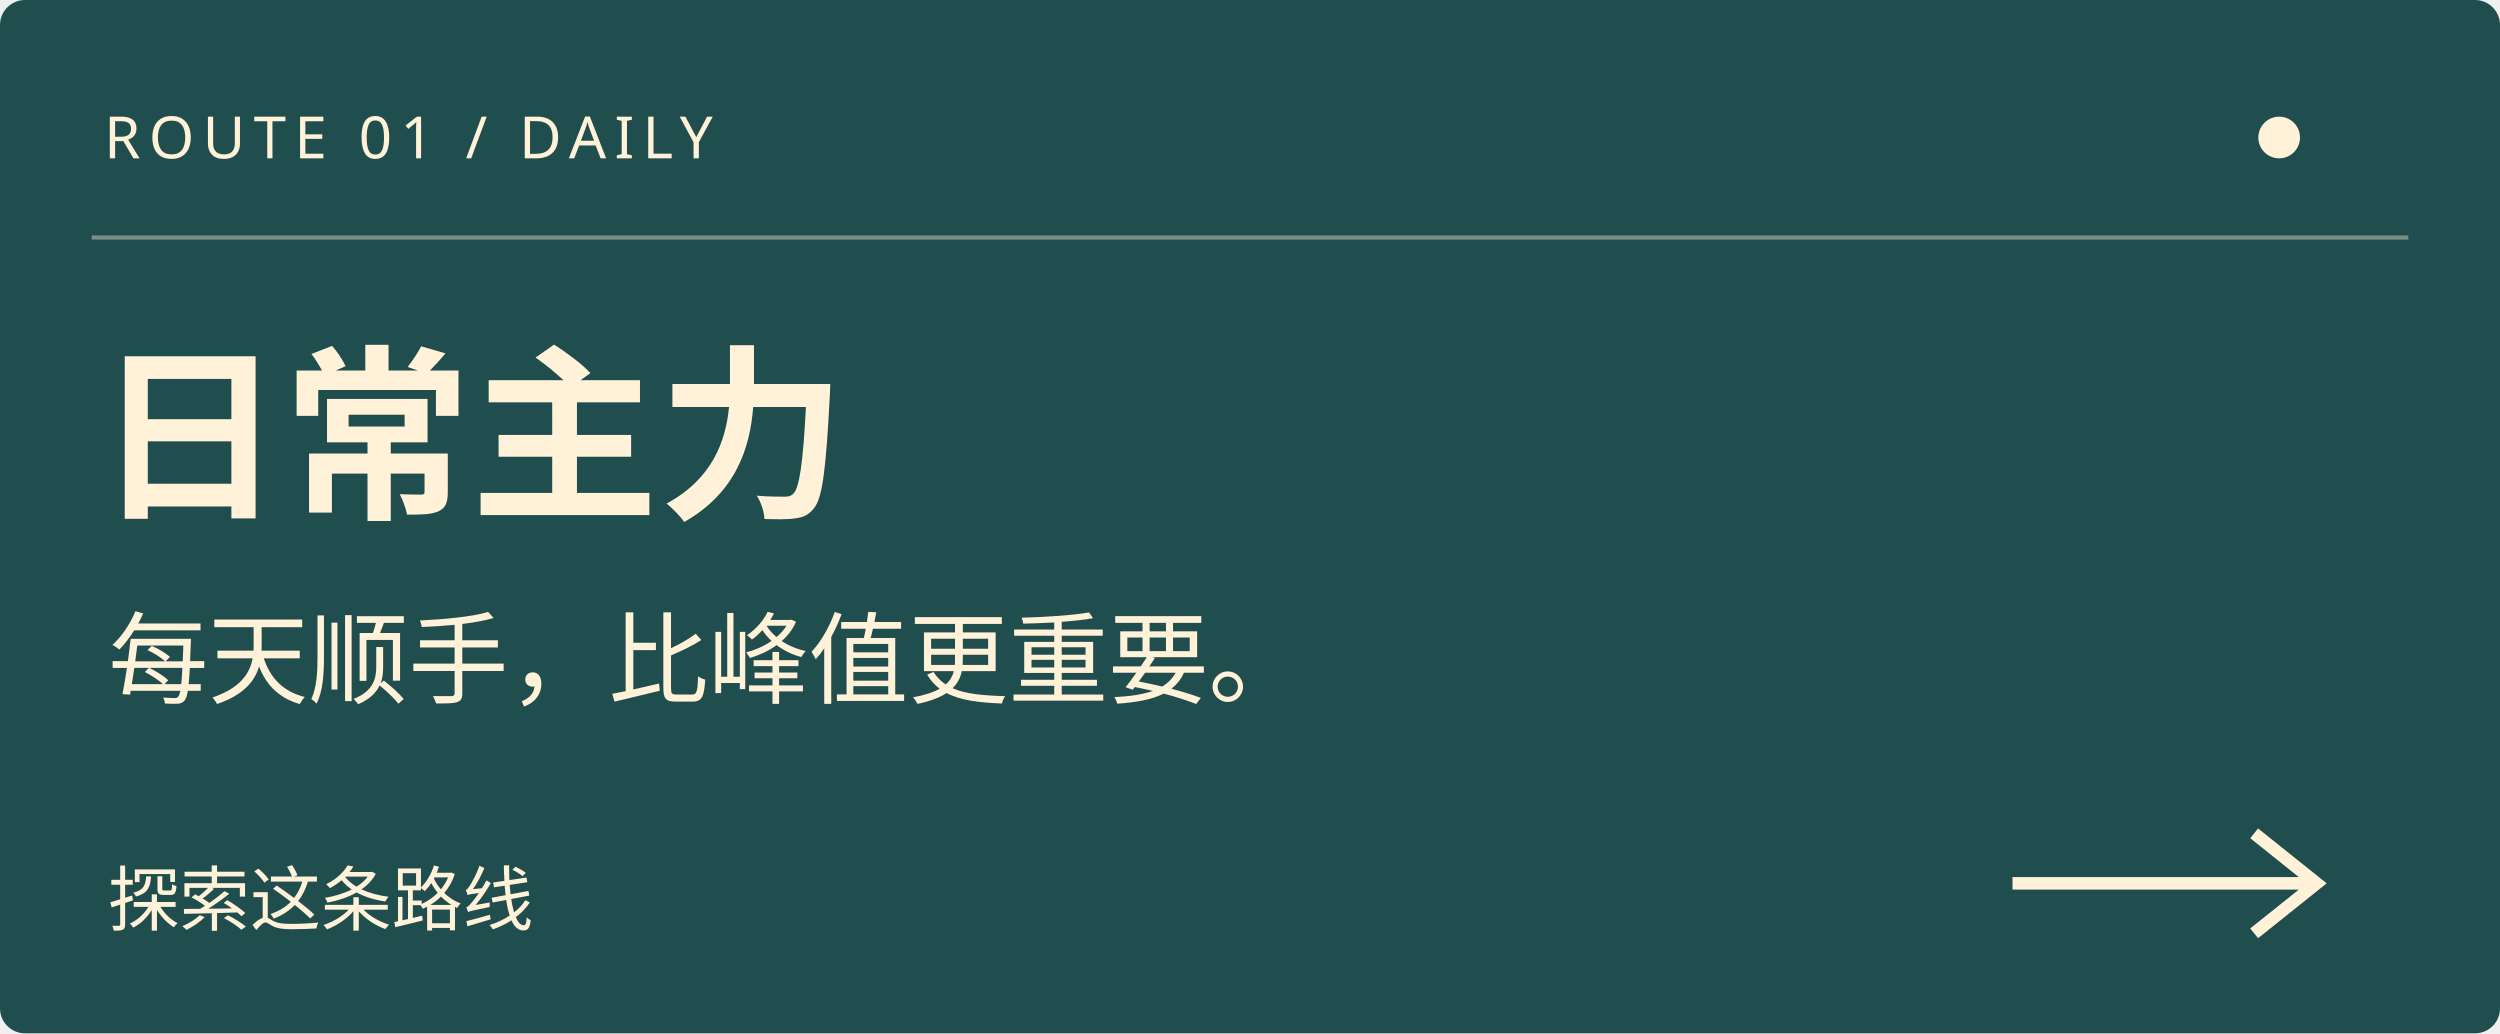
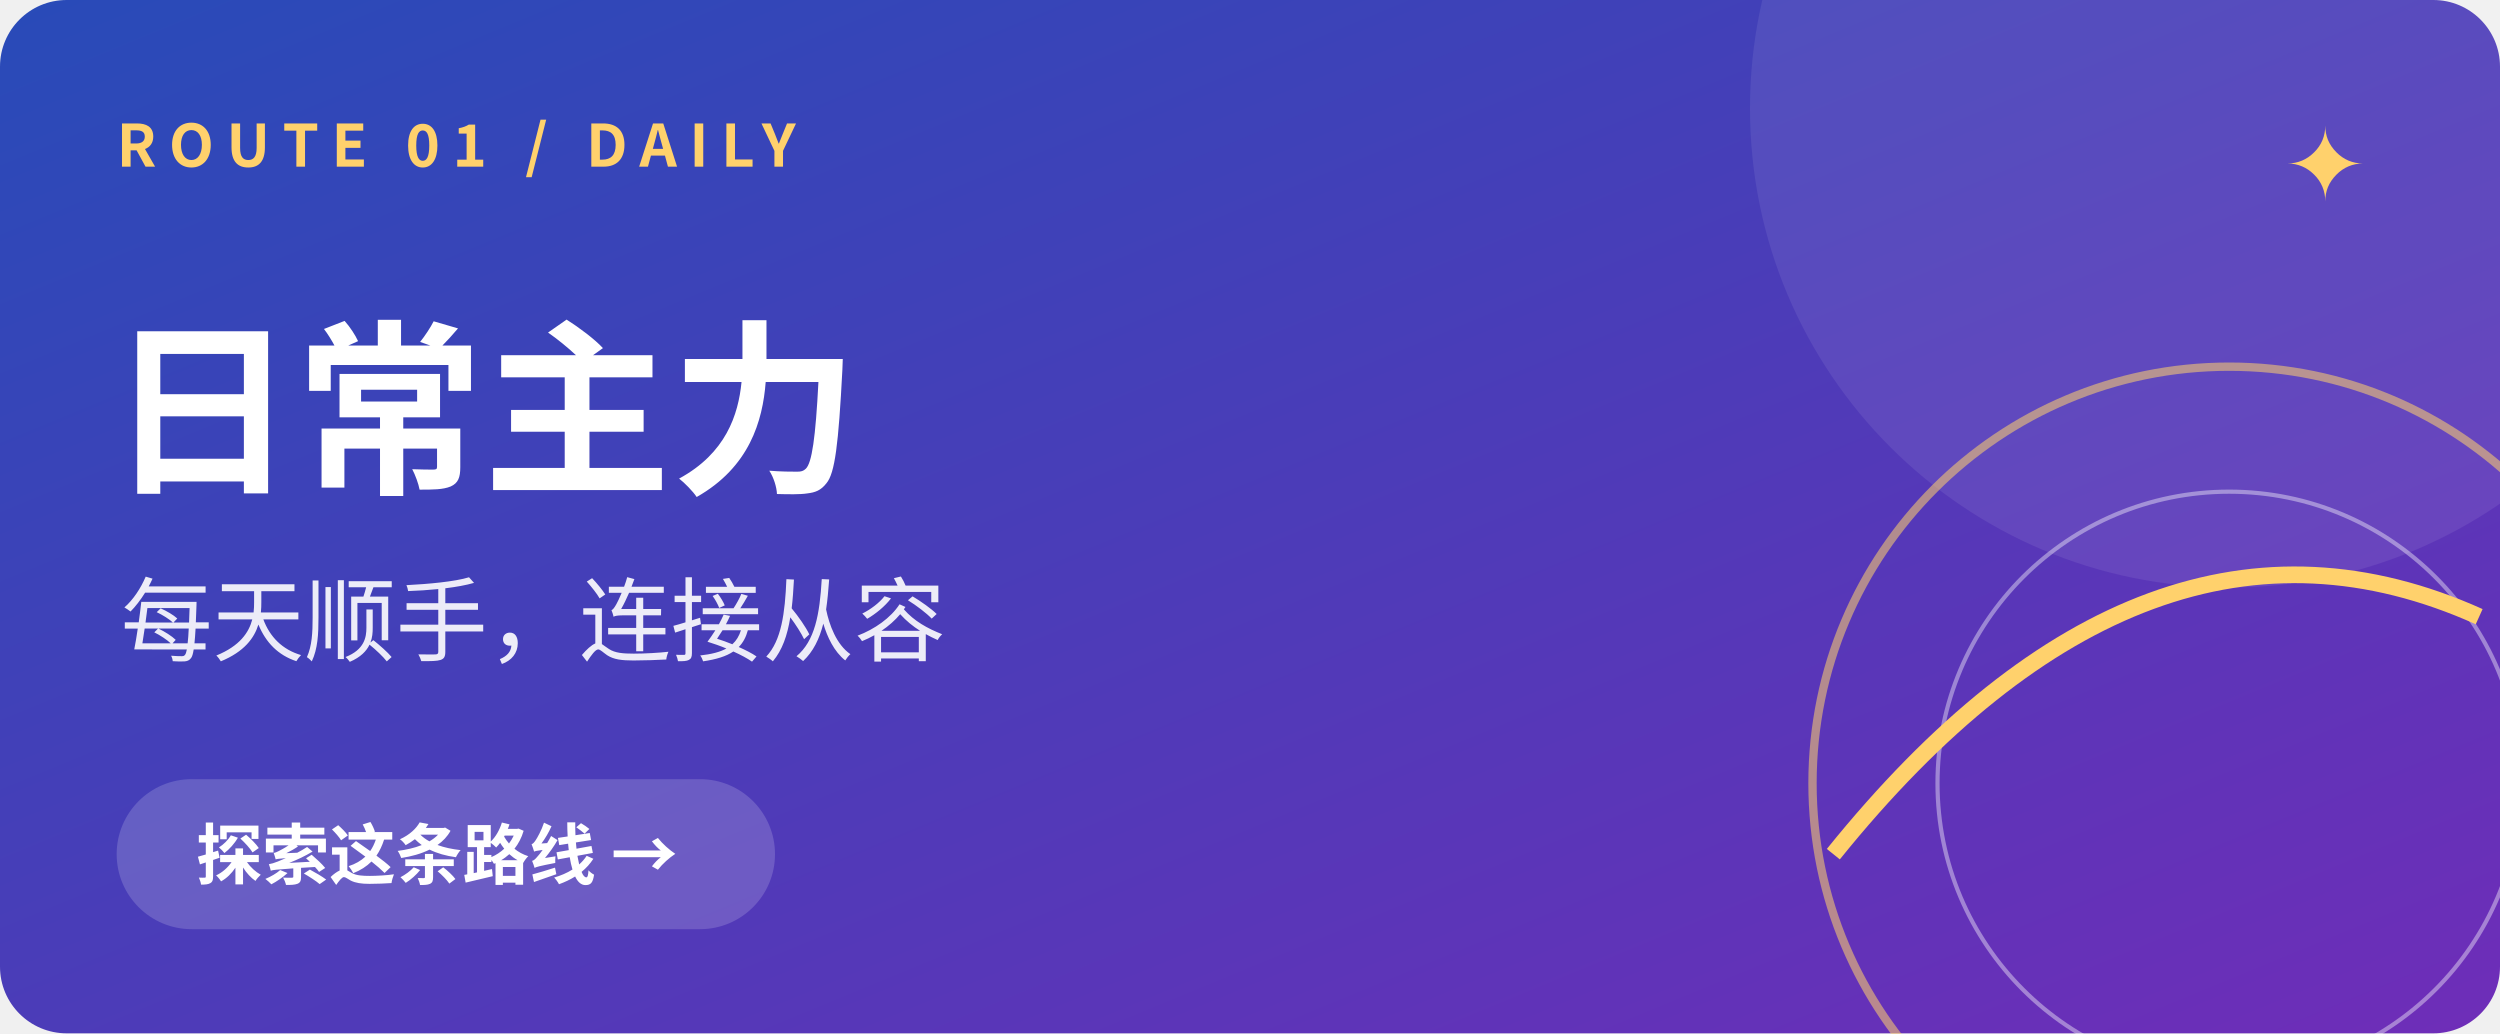
- <svg xmlns="http://www.w3.org/2000/svg" width="600" height="248" viewBox="0 0 600 248" role="img" aria-labelledby="t d">
-   <g font-family="Microsoft YaHei,PingFang SC,sans-serif">
-     <rect width="600" height="248" rx="6" fill="#204d4e" />
-     <path d="M22 57H578" stroke="#fff2d9" stroke-opacity=".4" />
-     <text x="25" y="38" font-size="14" letter-spacing="2" fill="#fff2d9">ROUTE 01 / DAILY</text>
-     <text x="23" y="121" font-size="45" font-weight="900" fill="#fff2d9">日常主力</text>
-     <text x="26" y="167" font-size="24" fill="#fff2d9">每天顺手，比峰值更重要。</text>
-     <text x="26" y="222" font-size="17" fill="#fff2d9">探索这条路线</text>
-     <path d="M483 212H556m-15-12 15 12-15 12" fill="none" stroke="#fff2d9" stroke-width="3" />
-     <circle cx="547" cy="33" r="5" fill="#fff2d9" />
+ <svg xmlns="http://www.w3.org/2000/svg" width="600" height="248" viewBox="0 0 600 248" role="img" aria-labelledby="title desc">
+   <defs>
+     <linearGradient id="g" x2="1" y2="1">
+       <stop stop-color="#284bb8" />
+       <stop offset="1" stop-color="#6f2db8" />
+     </linearGradient>
+   </defs>
+   <rect width="600" height="248" rx="16" fill="url(#g)" />
+   <circle cx="535" cy="26" r="115" fill="#fff" opacity=".08" />
+   <circle cx="535" cy="188" r="100" fill="none" stroke="#ffd16c" stroke-width="2" opacity=".55" />
+   <circle cx="535" cy="188" r="70" fill="none" stroke="#fff" opacity=".4" />
+   <path d="M440 205 Q515 112 595 148" fill="none" stroke="#ffd16c" stroke-width="4" />
+   <g font-family="Microsoft YaHei,PingFang SC,Noto Sans CJK SC,sans-serif">
+     <text x="28" y="40" font-size="14" letter-spacing="3" font-weight="700" fill="#ffd16c">ROUTE 01 / DAILY</text>
+     <text x="26" y="115" font-size="45" font-weight="900" fill="#fff">日常主力</text>
+     <text x="29" y="157" font-size="22" fill="#fff" opacity=".9">每天顺手，连接从容</text>
+     <rect x="28" y="187" width="158" height="36" rx="18" fill="#fff" opacity=".17" />
+     <text x="47" y="211" font-size="16" font-weight="700" fill="#fff">探索这条路线  →</text>
+     <text x="548" y="48" font-size="24" fill="#ffd16c">✦</text>
  </g>
</svg>
